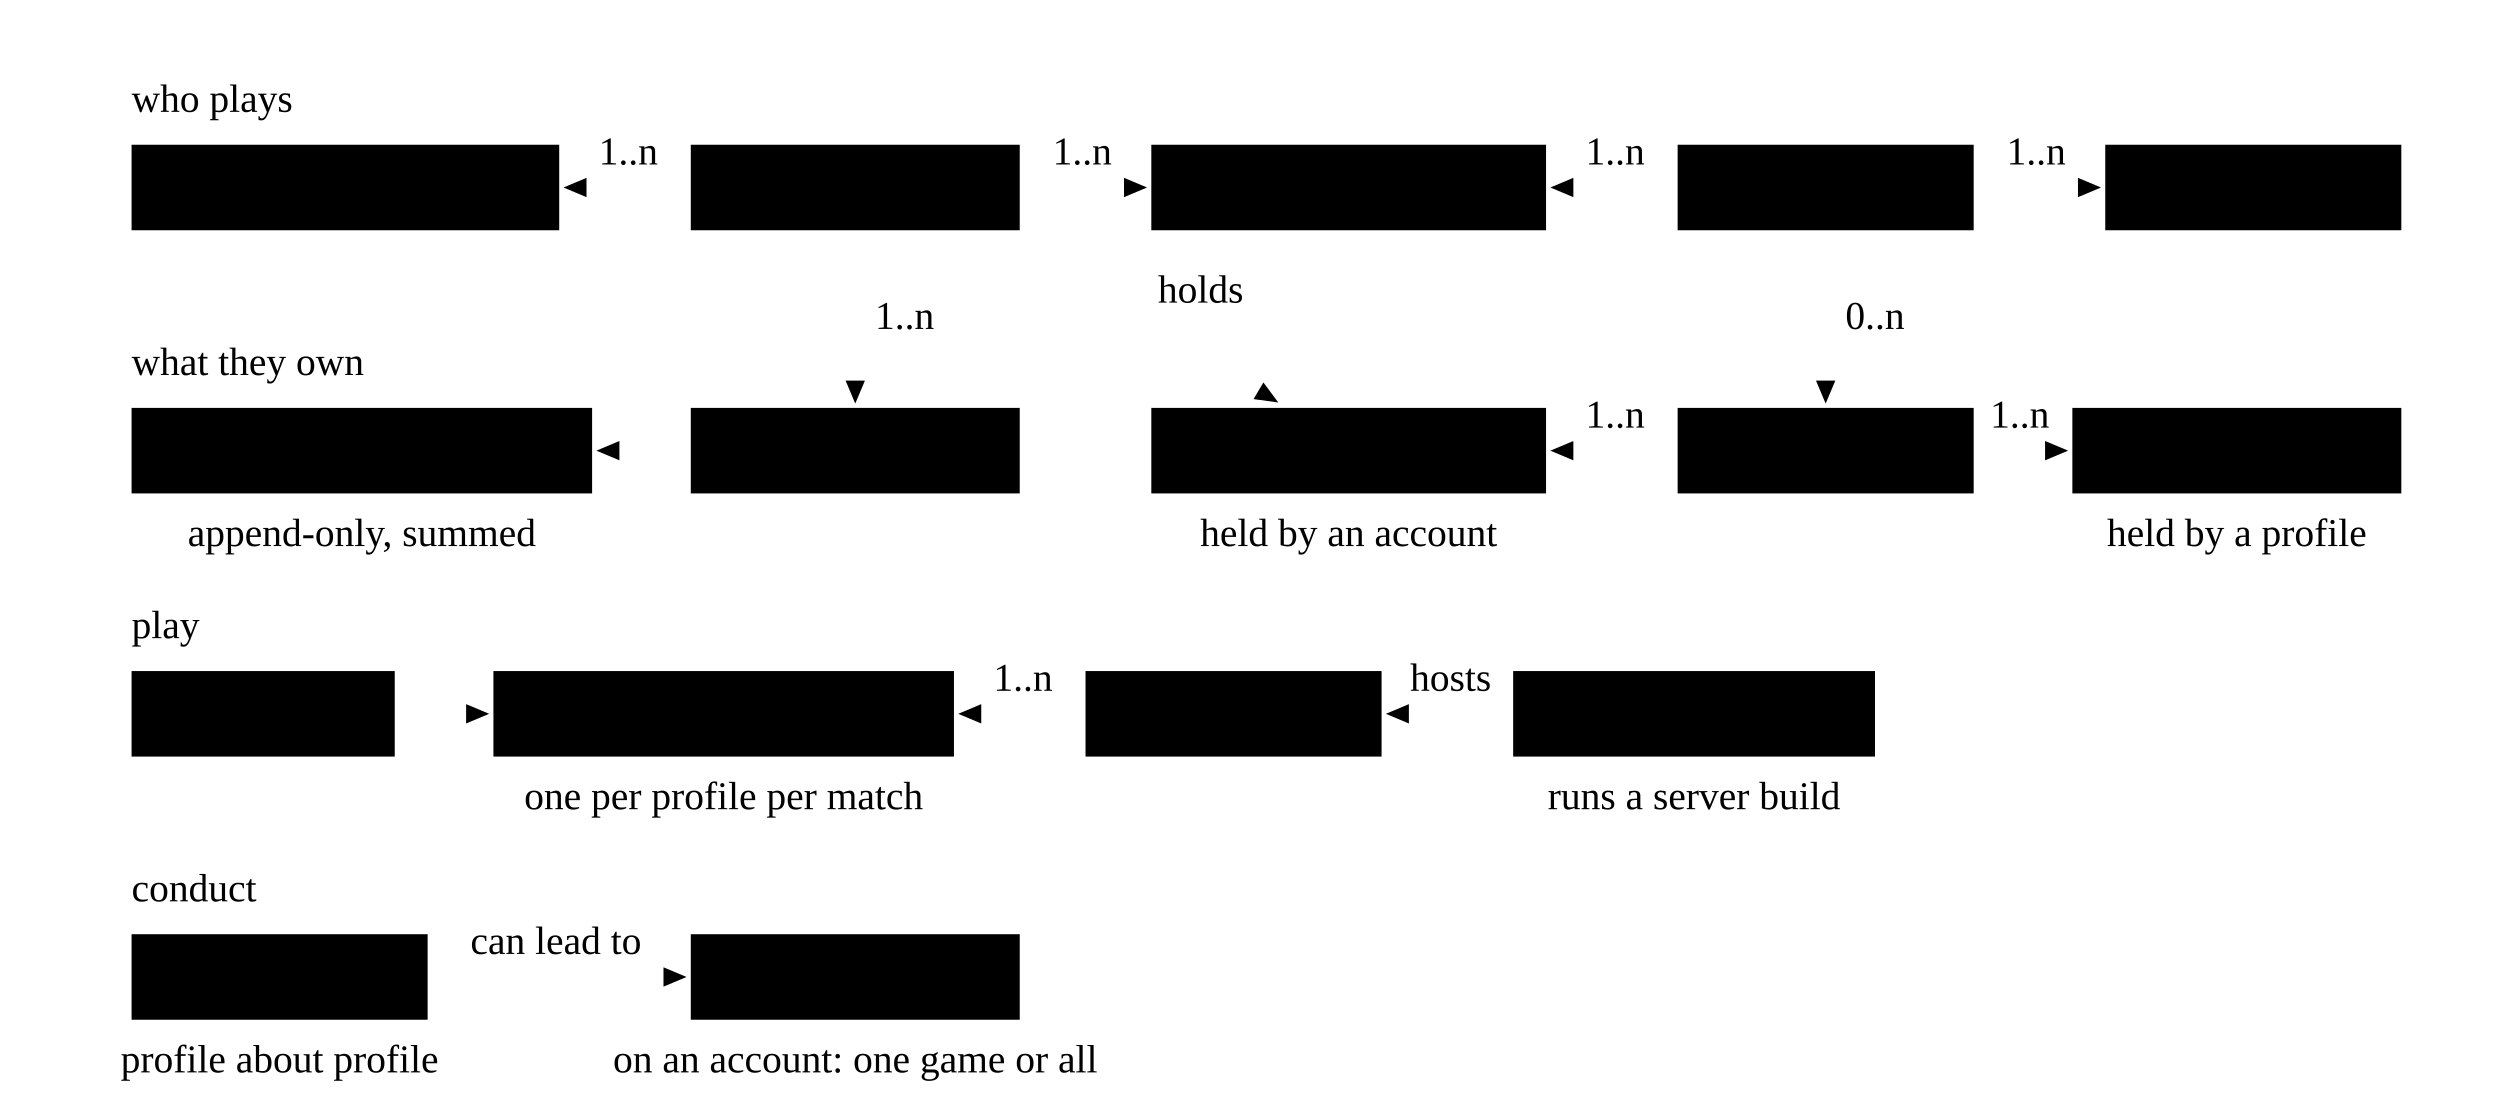
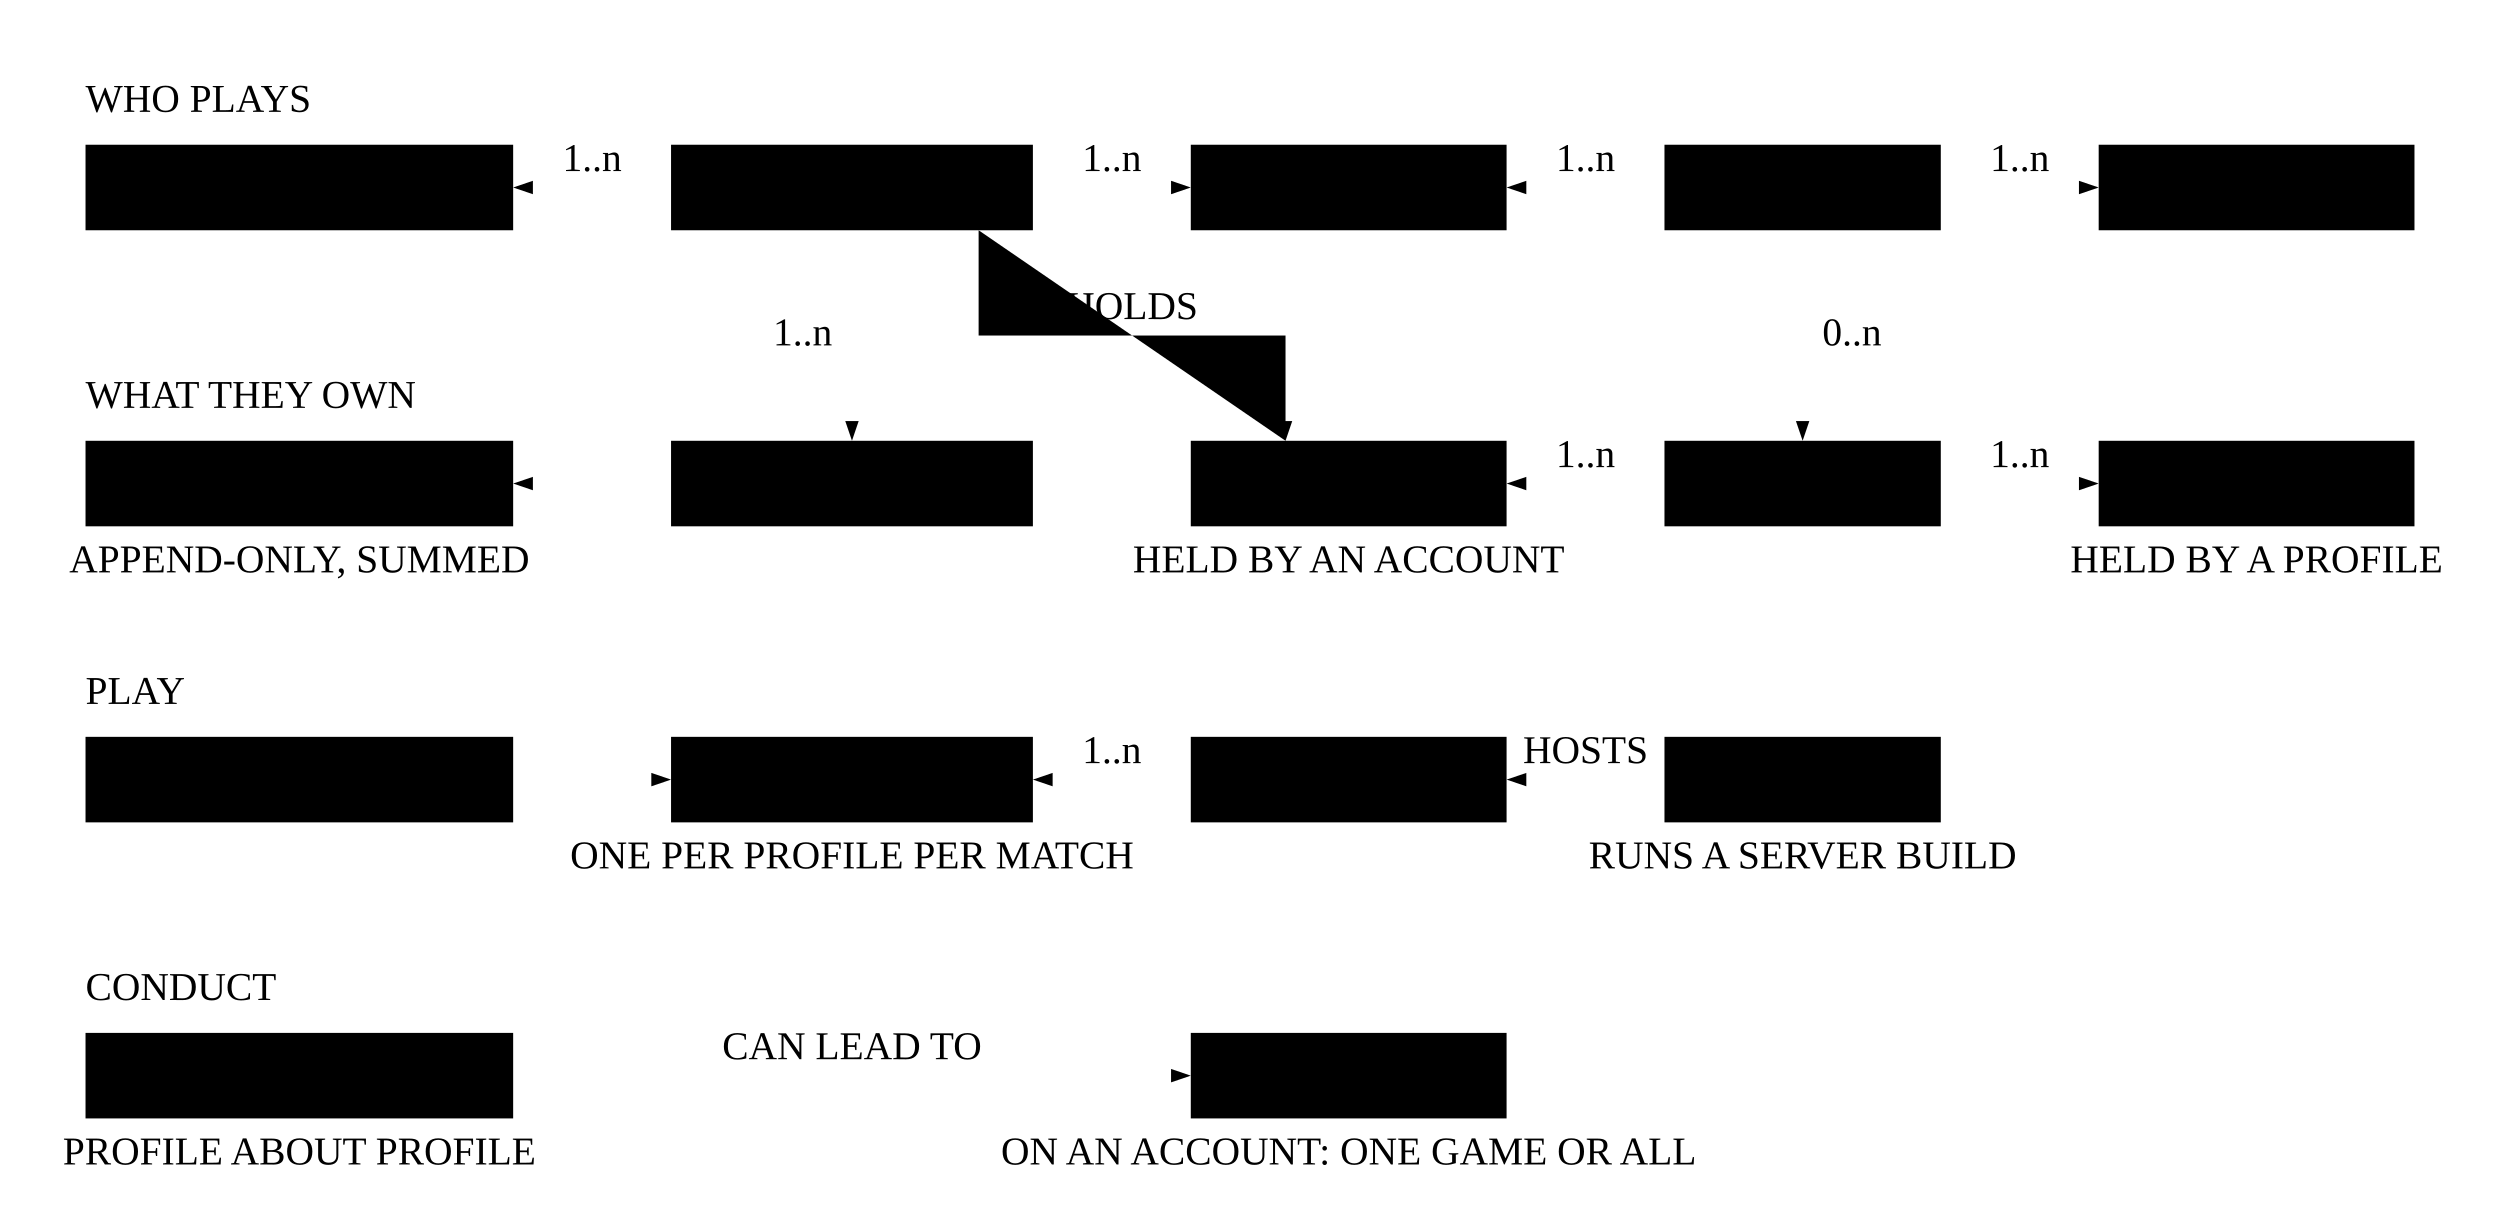
- <svg xmlns="http://www.w3.org/2000/svg" viewBox="0 0 760 340">
+ <svg xmlns="http://www.w3.org/2000/svg" class="dwg" viewBox="0 0 760 374">
  <defs>
-     <marker id="gm-gbmo-ah" viewBox="0 0 10 10" refX="9" refY="5" markerWidth="7" markerHeight="7" markerUnits="userSpaceOnUse" orient="auto-start-reverse">
-       <path class="ah" d="M0,0.8L10,5L0,9.2Z" />
+     <marker id="gm-gbmo-ah" viewBox="0 0 10 10" refX="10" refY="5" markerWidth="6" markerHeight="6" markerUnits="userSpaceOnUse" orient="auto-start-reverse">
+       <path class="ah ink" d="M0,1.6L10,5L0,8.4Z" />
    </marker>
+     <marker id="gm-gbmo-ah-hl" viewBox="0 0 10 10" refX="10" refY="5" markerWidth="6" markerHeight="6" markerUnits="userSpaceOnUse" orient="auto-start-reverse">
+       <path class="ah hl" d="M0,1.6L10,5L0,8.4Z" />
+     </marker>
+     <pattern id="gm-gbmo-hatch" width="5" height="5" patternUnits="userSpaceOnUse" patternTransform="rotate(45)">
+       <path class="hatch-ln" d="M0,0V5" />
+     </pattern>
  </defs>
-   <text class="cap" x="40" y="34">who plays</text>
-   <rect class="cell" x="40" y="44" width="130" height="26" />
-   <text class="t" x="105" y="57" text-anchor="middle" dominant-baseline="central">platform_identity</text>
-   <rect class="cell hl" x="210" y="44" width="100" height="26" />
-   <text class="t hl b" x="260" y="57" text-anchor="middle" dominant-baseline="central">account</text>
-   <rect class="cell" x="350" y="44" width="120" height="26" />
-   <text class="t" x="410" y="57" text-anchor="middle" dominant-baseline="central">player_profile</text>
-   <rect class="cell band" x="510" y="44" width="90" height="26" />
-   <text class="t b" x="555" y="57" text-anchor="middle" dominant-baseline="central">game</text>
-   <rect class="cell" x="640" y="44" width="90" height="26" />
-   <text class="t" x="685" y="57" text-anchor="middle" dominant-baseline="central">build</text>
-   <path class="ln" d="M210,57H172" marker-end="url(#gm-gbmo-ah)" />
-   <text class="n" x="191" y="50" text-anchor="middle">1..n</text>
-   <path class="ln" d="M310,57H348" marker-end="url(#gm-gbmo-ah)" />
-   <text class="n" x="329" y="50" text-anchor="middle">1..n</text>
-   <path class="ln" d="M510,57H472" marker-end="url(#gm-gbmo-ah)" />
-   <text class="n" x="491" y="50" text-anchor="middle">1..n</text>
-   <path class="ln" d="M600,57H638" marker-end="url(#gm-gbmo-ah)" />
-   <text class="n" x="619" y="50" text-anchor="middle">1..n</text>
-   <text class="cap" x="40" y="114">what they own</text>
-   <rect class="cell" x="40" y="124" width="140" height="26" />
-   <text class="t" x="110" y="137" text-anchor="middle" dominant-baseline="central">currency_ledger_entry</text>
-   <rect class="cell" x="210" y="124" width="100" height="26" />
-   <text class="t" x="260" y="137" text-anchor="middle" dominant-baseline="central">wallet</text>
-   <rect class="cell" x="350" y="124" width="120" height="26" />
-   <text class="t" x="410" y="137" text-anchor="middle" dominant-baseline="central">entitlement</text>
-   <rect class="cell" x="510" y="124" width="90" height="26" />
-   <text class="t" x="555" y="137" text-anchor="middle" dominant-baseline="central">item</text>
-   <rect class="cell" x="630" y="124" width="100" height="26" />
-   <text class="t" x="680" y="137" text-anchor="middle" dominant-baseline="central">item_instance</text>
-   <path class="ln" d="M260,70V122" marker-end="url(#gm-gbmo-ah)" />
-   <text class="n" x="266" y="100">1..n</text>
-   <path class="ln" d="M210,137H182" marker-end="url(#gm-gbmo-ah)" />
-   <path class="ln" d="M300,70L388,122" marker-end="url(#gm-gbmo-ah)" />
-   <text class="n" x="352" y="92">holds</text>
-   <path class="ln" d="M555,70V122" marker-end="url(#gm-gbmo-ah)" />
-   <text class="n" x="561" y="100">0..n</text>
-   <path class="ln" d="M510,137H472" marker-end="url(#gm-gbmo-ah)" />
-   <text class="n" x="491" y="130" text-anchor="middle">1..n</text>
-   <path class="ln" d="M600,137H628" marker-end="url(#gm-gbmo-ah)" />
-   <text class="n" x="614" y="130" text-anchor="middle">1..n</text>
-   <text class="n" x="110" y="166" text-anchor="middle">append-only, summed</text>
-   <text class="n" x="410" y="166" text-anchor="middle">held by an account</text>
-   <text class="n" x="680" y="166" text-anchor="middle">held by a profile</text>
-   <text class="cap" x="40" y="194">play</text>
-   <rect class="cell" x="40" y="204" width="80" height="26" />
-   <text class="t" x="80" y="217" text-anchor="middle" dominant-baseline="central">party</text>
-   <rect class="cell" x="150" y="204" width="140" height="26" />
-   <text class="t" x="220" y="217" text-anchor="middle" dominant-baseline="central">match_participant</text>
-   <rect class="cell" x="330" y="204" width="90" height="26" />
-   <text class="t" x="375" y="217" text-anchor="middle" dominant-baseline="central">match</text>
-   <rect class="cell" x="460" y="204" width="110" height="26" />
-   <text class="t" x="515" y="217" text-anchor="middle" dominant-baseline="central">game_server</text>
-   <path class="ln" d="M120,217H148" marker-end="url(#gm-gbmo-ah)" />
-   <path class="ln" d="M330,217H292" marker-end="url(#gm-gbmo-ah)" />
-   <text class="n" x="311" y="210" text-anchor="middle">1..n</text>
-   <path class="ln" d="M460,217H422" marker-end="url(#gm-gbmo-ah)" />
-   <text class="n" x="441" y="210" text-anchor="middle">hosts</text>
-   <text class="n" x="220" y="246" text-anchor="middle">one per profile per match</text>
-   <text class="n" x="515" y="246" text-anchor="middle">runs a server build</text>
-   <text class="cap" x="40" y="274">conduct</text>
-   <rect class="cell" x="40" y="284" width="90" height="26" />
-   <text class="t" x="85" y="297" text-anchor="middle" dominant-baseline="central">report</text>
-   <rect class="cell" x="210" y="284" width="100" height="26" />
-   <text class="t" x="260" y="297" text-anchor="middle" dominant-baseline="central">penalty</text>
-   <path class="ln dash" d="M130,297H208" marker-end="url(#gm-gbmo-ah)" />
-   <text class="n" x="169" y="290" text-anchor="middle">can lead to</text>
-   <text class="n" x="85" y="326" text-anchor="middle">profile about profile</text>
-   <text class="n" x="260" y="326" text-anchor="middle">on an account: one game or all</text>
+   <text class="lt" x="26" y="34">WHO PLAYS</text>
+   <rect class="obj fill-2" x="26" y="44" width="130" height="26" />
+   <text class="tc" x="91" y="60" text-anchor="middle">platform_identity</text>
+   <rect class="obj hl" x="204" y="44" width="110" height="26" />
+   <text class="tc hl" x="259" y="60" text-anchor="middle">account</text>
+   <rect class="obj fill-2" x="362" y="44" width="96" height="26" />
+   <text class="tc" x="410" y="60" text-anchor="middle">player_profile</text>
+   <rect class="obj fill-1" x="506" y="44" width="84" height="26" />
+   <text class="tc" x="548" y="60" text-anchor="middle">game</text>
+   <rect class="obj fill-2" x="638" y="44" width="96" height="26" />
+   <text class="tc" x="686" y="60" text-anchor="middle">build</text>
+   <path class="flow" d="M204,57L156,57" marker-end="url(#gm-gbmo-ah)" />
+   <text class="tc ko" x="180" y="52" text-anchor="middle">1..n</text>
+   <path class="flow" d="M314,57L362,57" marker-end="url(#gm-gbmo-ah)" />
+   <text class="tc ko" x="338" y="52" text-anchor="middle">1..n</text>
+   <path class="flow" d="M506,57L458,57" marker-end="url(#gm-gbmo-ah)" />
+   <text class="tc ko" x="482" y="52" text-anchor="middle">1..n</text>
+   <path class="flow" d="M590,57L638,57" marker-end="url(#gm-gbmo-ah)" />
+   <text class="tc ko" x="614" y="52" text-anchor="middle">1..n</text>
+   <text class="lt" x="26" y="124">WHAT THEY OWN</text>
+   <rect class="obj fill-2" x="26" y="134" width="130" height="26" />
+   <text class="tc" x="91" y="150" text-anchor="middle">currency_ledger_entry</text>
+   <rect class="obj fill-2" x="204" y="134" width="110" height="26" />
+   <text class="tc" x="259" y="150" text-anchor="middle">wallet</text>
+   <rect class="obj fill-2" x="362" y="134" width="96" height="26" />
+   <text class="tc" x="410" y="150" text-anchor="middle">entitlement</text>
+   <rect class="obj fill-2" x="506" y="134" width="84" height="26" />
+   <text class="tc" x="548" y="150" text-anchor="middle">item</text>
+   <rect class="obj fill-2" x="638" y="134" width="96" height="26" />
+   <text class="tc" x="686" y="150" text-anchor="middle">item_instance</text>
+   <path class="flow" d="M204,147L156,147" marker-end="url(#gm-gbmo-ah)" />
+   <path class="flow" d="M259,70L259,134" marker-end="url(#gm-gbmo-ah)" />
+   <text class="tc ko" x="253" y="105" text-anchor="end">1..n</text>
+   <path class="flow" d="M297.5,70L297.5,102L390.8,102L390.8,134" marker-end="url(#gm-gbmo-ah)" />
+   <text class="sl ko" x="344.15" y="97" text-anchor="middle">HOLDS</text>
+   <path class="flow" d="M548,70L548,134" marker-end="url(#gm-gbmo-ah)" />
+   <text class="tc ko" x="554" y="105">0..n</text>
+   <path class="flow" d="M506,147L458,147" marker-end="url(#gm-gbmo-ah)" />
+   <text class="tc ko" x="482" y="142" text-anchor="middle">1..n</text>
+   <path class="flow" d="M590,147L638,147" marker-end="url(#gm-gbmo-ah)" />
+   <text class="tc ko" x="614" y="142" text-anchor="middle">1..n</text>
+   <text class="sl" x="91" y="174" text-anchor="middle">APPEND-ONLY, SUMMED</text>
+   <text class="sl" x="410" y="174" text-anchor="middle">HELD BY AN ACCOUNT</text>
+   <text class="sl" x="686" y="174" text-anchor="middle">HELD BY A PROFILE</text>
+   <text class="lt" x="26" y="214">PLAY</text>
+   <rect class="obj fill-2" x="26" y="224" width="130" height="26" />
+   <text class="tc" x="91" y="240" text-anchor="middle">party</text>
+   <rect class="obj fill-2" x="204" y="224" width="110" height="26" />
+   <text class="tc" x="259" y="240" text-anchor="middle">match_participant</text>
+   <rect class="obj fill-2" x="362" y="224" width="96" height="26" />
+   <text class="tc" x="410" y="240" text-anchor="middle">match</text>
+   <rect class="obj fill-2" x="506" y="224" width="84" height="26" />
+   <text class="tc" x="548" y="240" text-anchor="middle">game_server</text>
+   <path class="flow" d="M156,237L204,237" marker-end="url(#gm-gbmo-ah)" />
+   <path class="flow" d="M362,237L314,237" marker-end="url(#gm-gbmo-ah)" />
+   <text class="tc ko" x="338" y="232" text-anchor="middle">1..n</text>
+   <path class="flow" d="M506,237L458,237" marker-end="url(#gm-gbmo-ah)" />
+   <text class="sl ko" x="482" y="232" text-anchor="middle">HOSTS</text>
+   <text class="sl" x="259" y="264" text-anchor="middle">ONE PER PROFILE PER MATCH</text>
+   <text class="sl" x="548" y="264" text-anchor="middle">RUNS A SERVER BUILD</text>
+   <text class="lt" x="26" y="304">CONDUCT</text>
+   <rect class="obj fill-2" x="26" y="314" width="130" height="26" />
+   <text class="tc" x="91" y="330" text-anchor="middle">report</text>
+   <rect class="obj fill-2" x="362" y="314" width="96" height="26" />
+   <text class="tc" x="410" y="330" text-anchor="middle">penalty</text>
+   <path class="flow alt" d="M156,327L362,327" marker-end="url(#gm-gbmo-ah)" />
+   <text class="sl ko" x="259" y="322" text-anchor="middle">CAN LEAD TO</text>
+   <text class="sl" x="91" y="354" text-anchor="middle">PROFILE ABOUT PROFILE</text>
+   <text class="sl" x="410" y="354" text-anchor="middle">ON AN ACCOUNT: ONE GAME OR ALL</text>
</svg>
